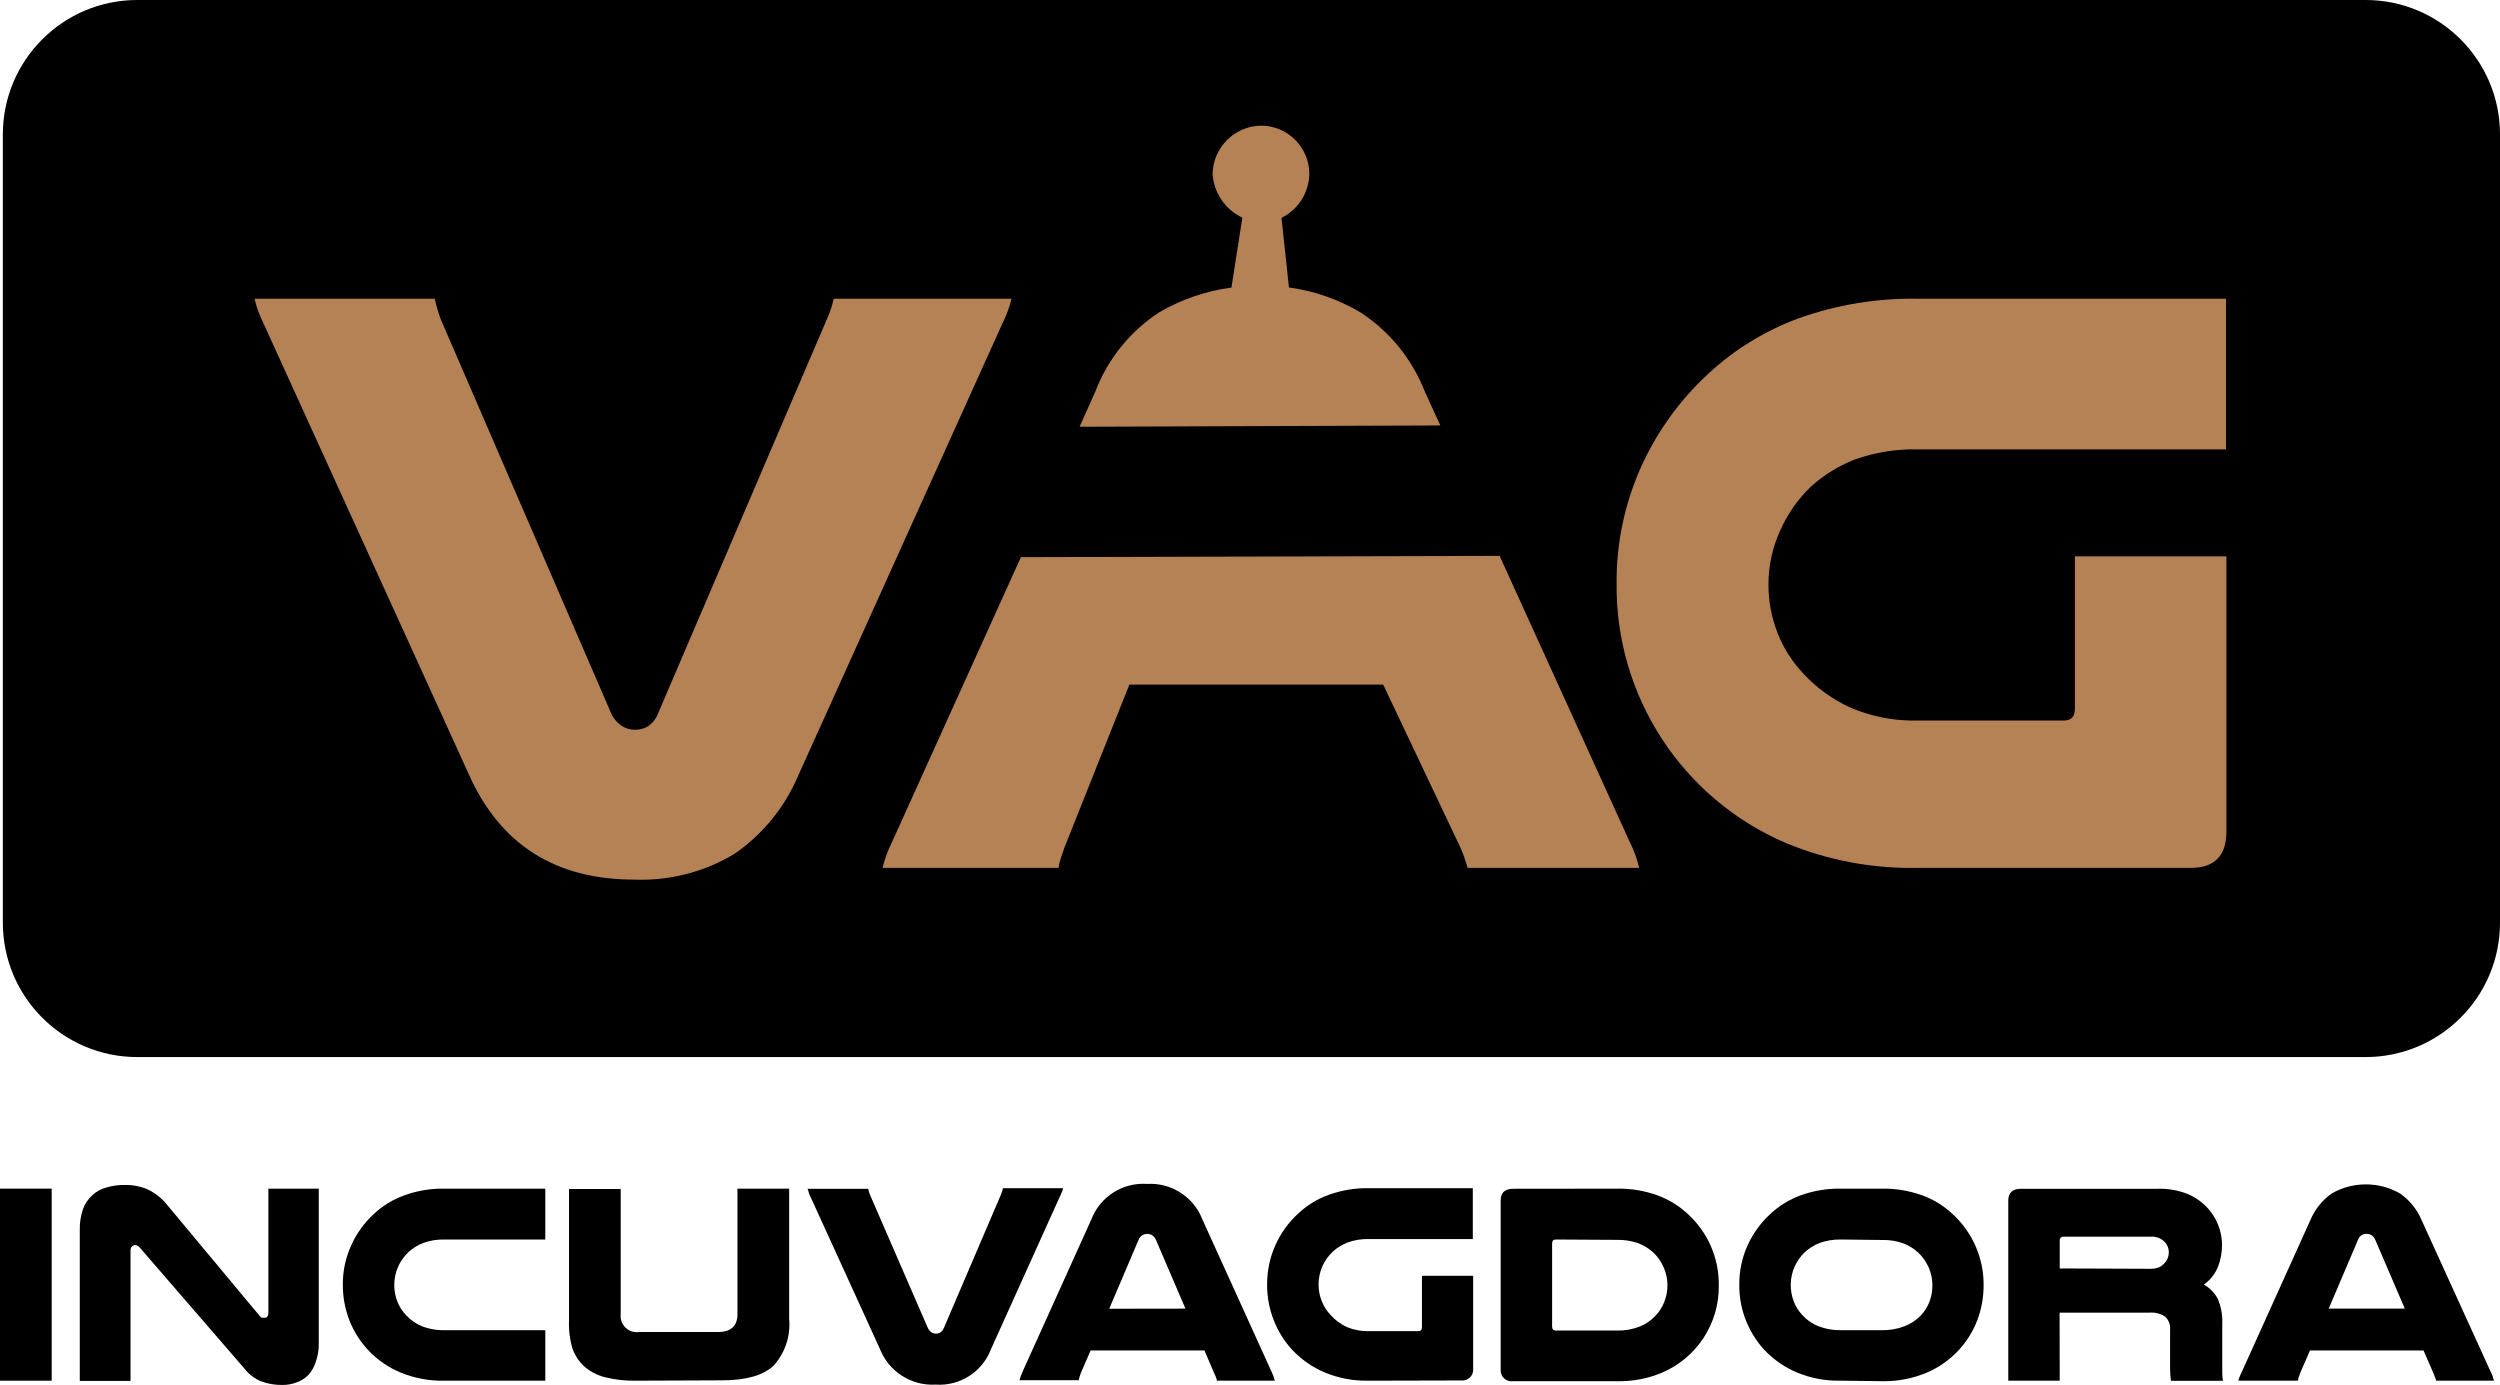
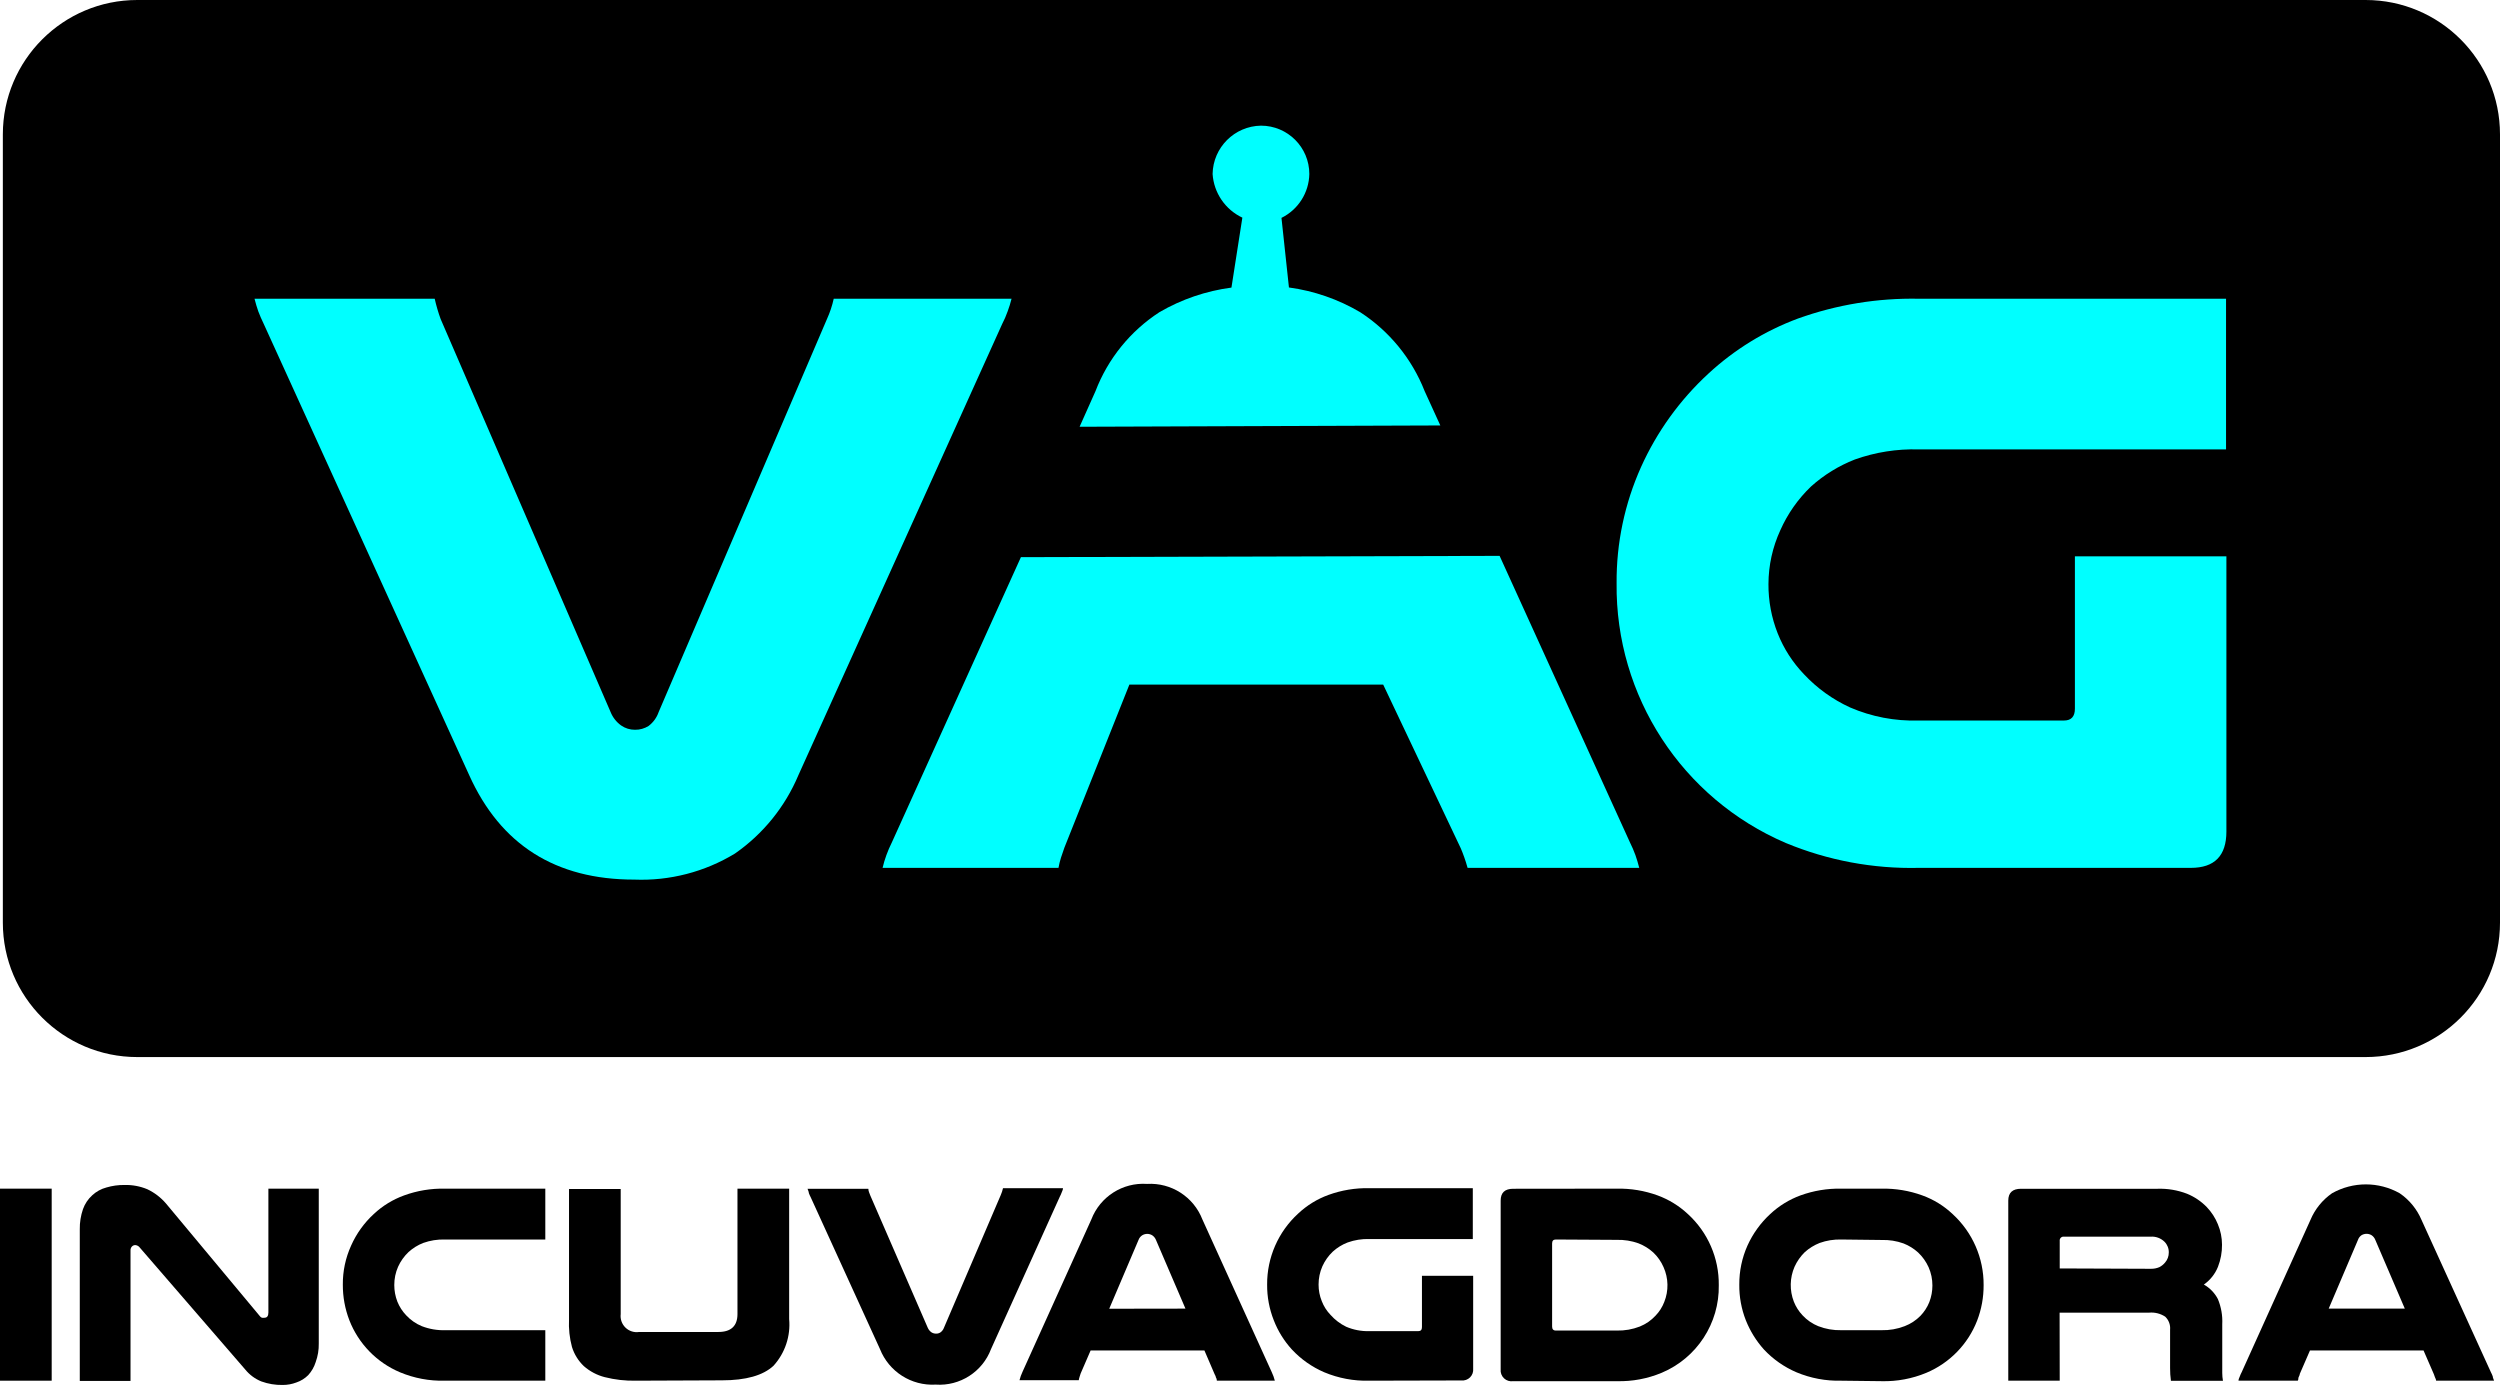
<svg xmlns="http://www.w3.org/2000/svg" viewBox="0 0 210.89 116.81">
  <g id="Capa_2" data-name="Capa 2">
    <g id="Capa_1-2" data-name="Capa 1">
      <rect x="0.24" width="210.65" height="89.17" rx="11.34" style="fill:#000" />
      <path d="M4.36,100.27v16.2H0v-16.2Z" style="fill:#000" />
      <path d="M26.89,113.33a4.34,4.34,0,0,1-.26,1.57A2.92,2.92,0,0,1,26,116a2.56,2.56,0,0,1-1,.62,3.21,3.21,0,0,1-1.15.21,5,5,0,0,1-1.81-.3,3.38,3.38,0,0,1-1.35-1l-8.89-10.28a.53.53,0,0,0-.38-.22.38.38,0,0,0-.29.12.45.45,0,0,0-.12.34v11H6.73V103.7A5,5,0,0,1,7,102a2.87,2.87,0,0,1,.78-1.17,2.82,2.82,0,0,1,1.2-.66,5.15,5.15,0,0,1,1.51-.21,4.7,4.7,0,0,1,1.94.36A4.76,4.76,0,0,1,14,101.52L21.9,111a.45.45,0,0,0,.19.16.78.78,0,0,0,.22,0c.22,0,.33-.15.33-.44V100.27h4.25Z" style="fill:#000" />
      <path d="M46,116.47H37.53a9.19,9.19,0,0,1-3.79-.71,7.86,7.86,0,0,1-4.27-4.39,8.24,8.24,0,0,1-.55-3,7.79,7.79,0,0,1,.7-3.3,8.07,8.07,0,0,1,1.91-2.66,7.49,7.49,0,0,1,2.56-1.57,9.46,9.46,0,0,1,3.44-.57H46v4.29H37.53a5,5,0,0,0-1.83.29,4,4,0,0,0-1.24.77,3.94,3.94,0,0,0-.88,1.24,3.79,3.79,0,0,0-.32,1.54,3.87,3.87,0,0,0,.26,1.4,3.62,3.62,0,0,0,.75,1.16,3.75,3.75,0,0,0,1.31.91,5.08,5.08,0,0,0,2,.34H46Z" style="fill:#000" />
      <path d="M53.63,116.47a9.89,9.89,0,0,1-2.62-.3,4.29,4.29,0,0,1-1.76-.93,3.78,3.78,0,0,1-1-1.61A7.56,7.56,0,0,1,48,111.3v-11h4.36v10.55a1.36,1.36,0,0,0,1.56,1.51H60.6c1.07,0,1.61-.51,1.61-1.51V100.27h4.36v11a5.17,5.17,0,0,1-1.32,3.94c-.88.82-2.33,1.23-4.36,1.23Z" style="fill:#000" />
      <path d="M68.39,101a2.68,2.68,0,0,1-.16-.36c0-.11-.07-.23-.11-.36h5.13c0,.21.11.4.17.58L78.26,112a.91.91,0,0,0,.3.38.7.7,0,0,0,.4.12.63.63,0,0,0,.38-.11.83.83,0,0,0,.29-.39l4.79-11.19a3.29,3.29,0,0,0,.19-.58h5.06c0,.13-.07.25-.11.36a2.68,2.68,0,0,1-.16.36l-5.8,12.85a4.65,4.65,0,0,1-4.67,3,4.76,4.76,0,0,1-4.7-3Z" style="fill:#000" />
      <path d="M107.28,115.75q.09.19.15.36a3.07,3.07,0,0,1,.11.36h-4.89q0-.16-.09-.3c0-.09-.07-.17-.1-.25l-.86-2H92l-.84,1.94-.09.28a1.74,1.74,0,0,0-.07.29H86a3.07,3.07,0,0,1,.11-.36q.06-.17.15-.36l5.8-12.84a4.69,4.69,0,0,1,4.7-3,4.71,4.71,0,0,1,4.67,3ZM100,110.39l-2.49-5.8a.85.85,0,0,0-.32-.39.81.81,0,0,0-.83,0,.78.78,0,0,0-.32.4l-2.47,5.8Z" style="fill:#000" />
      <path d="M115.5,116.47a9.19,9.19,0,0,1-3.79-.71,8.12,8.12,0,0,1-2.73-1.92,7.88,7.88,0,0,1-1.53-2.47,8,8,0,0,1-.56-3,8.05,8.05,0,0,1,2.62-6,7.44,7.44,0,0,1,2.55-1.57,9.5,9.5,0,0,1,3.44-.57h8.74v4.29H115.5a5,5,0,0,0-1.82.29,4,4,0,0,0-1.25.77,3.94,3.94,0,0,0-.88,1.24,3.79,3.79,0,0,0-.32,1.54,3.67,3.67,0,0,0,.27,1.4,3.43,3.43,0,0,0,.74,1.16,4.22,4.22,0,0,0,1.32,1,4.63,4.63,0,0,0,1.94.37h4.14c.21,0,.31-.11.31-.34v-4.33h4.32v7.83a.91.91,0,0,1-1,1Z" style="fill:#000" />
      <path d="M136.39,100.27a9.5,9.5,0,0,1,3.44.57,7.54,7.54,0,0,1,2.55,1.57,8,8,0,0,1,2.61,6,7.87,7.87,0,0,1-4.81,7.39,9.19,9.19,0,0,1-3.79.71h-8.74a.92.92,0,0,1-1.06-1V101.28c0-.67.35-1,1.06-1Zm-5.15,4.29c-.21,0-.31.11-.31.34v7c0,.22.1.34.31.34h5.15a5,5,0,0,0,1.94-.34,3.7,3.7,0,0,0,1.32-.91,3.43,3.43,0,0,0,.74-1.16,3.76,3.76,0,0,0-.06-2.94,3.76,3.76,0,0,0-.87-1.24,4,4,0,0,0-1.25-.77,5,5,0,0,0-1.82-.29Z" style="fill:#000" />
      <path d="M155.32,116.47a9.17,9.17,0,0,1-3.78-.71,8.16,8.16,0,0,1-2.74-1.92,8.26,8.26,0,0,1-1.53-2.47,8,8,0,0,1-.55-3,7.93,7.93,0,0,1,.69-3.3,8.24,8.24,0,0,1,1.92-2.66,7.54,7.54,0,0,1,2.55-1.57,9.54,9.54,0,0,1,3.44-.57h3.4a9.5,9.5,0,0,1,3.44.57,7.35,7.35,0,0,1,2.55,1.57,8.05,8.05,0,0,1,2.62,6,8.24,8.24,0,0,1-.55,3,7.86,7.86,0,0,1-4.27,4.39,9.19,9.19,0,0,1-3.79.71Zm0-11.91a5,5,0,0,0-1.82.29,4.17,4.17,0,0,0-1.25.77,4.08,4.08,0,0,0-.87,1.24,3.88,3.88,0,0,0-.06,2.94,3.59,3.59,0,0,0,.74,1.16,3.7,3.7,0,0,0,1.32.91,5,5,0,0,0,1.94.34h3.4a5.08,5.08,0,0,0,1.95-.34A3.75,3.75,0,0,0,162,111a3.62,3.62,0,0,0,.75-1.16,3.87,3.87,0,0,0,.26-1.4,3.79,3.79,0,0,0-.32-1.54,3.94,3.94,0,0,0-.88-1.24,4,4,0,0,0-1.24-.77,5,5,0,0,0-1.83-.29Z" style="fill:#000" />
      <path d="M173.75,116.47h-4.34V101.28c0-.67.36-1,1.08-1H182a6.34,6.34,0,0,1,2.49.42,4.91,4.91,0,0,1,1.66,1.12,4.59,4.59,0,0,1,.94,1.45,4.46,4.46,0,0,1,.35,1.73,5,5,0,0,1-.34,1.86,3.34,3.34,0,0,1-1.19,1.5,3,3,0,0,1,1.18,1.22,4.88,4.88,0,0,1,.37,2.13v3.24c0,.35,0,.64,0,.86a3.79,3.79,0,0,0,.06.67h-4.39a7.64,7.64,0,0,1-.07-1.08v-3.23a1.35,1.35,0,0,0-.41-1.1,2.12,2.12,0,0,0-1.36-.34h-7.55Zm7.67-9.44a1.74,1.74,0,0,0,.74-.14,1.53,1.53,0,0,0,.48-.39,1.27,1.27,0,0,0,.31-.84,1.24,1.24,0,0,0-.36-.91,1.52,1.52,0,0,0-1.17-.43h-7.31a.32.32,0,0,0-.36.36V107Z" style="fill:#000" />
      <path d="M210.12,115.75a2.68,2.68,0,0,1,.16.36c0,.11.07.23.11.36H205.5c0-.11-.07-.21-.1-.3l-.09-.25-.87-2h-9.58L194,115.9c0,.09-.06.19-.1.28s0,.2-.07.29h-5c0-.13.07-.25.11-.36a2.68,2.68,0,0,1,.16-.36l5.8-12.84a5.14,5.14,0,0,1,1.82-2.25,5.81,5.81,0,0,1,5.71,0,5.17,5.17,0,0,1,1.84,2.25Zm-7.26-5.36-2.49-5.8a.83.83,0,0,0-.31-.39.8.8,0,0,0-.43-.12.84.84,0,0,0-.41.11.77.77,0,0,0-.31.4l-2.47,5.8Z" style="fill:#000" />
-       <path d="M22.25,27.33c-.18-.38-.34-.73-.46-1.06s-.22-.69-.32-1.07h15.2a13.91,13.91,0,0,0,.5,1.71L51.51,60.07a2.56,2.56,0,0,0,.89,1.13,2,2,0,0,0,1.17.36,2.08,2.08,0,0,0,1.14-.32,2.47,2.47,0,0,0,.85-1.17l14.2-33.16a8.58,8.58,0,0,0,.57-1.71h15A9.65,9.65,0,0,1,85,26.27a8.31,8.31,0,0,1-.46,1.06L67.35,65.39A15.24,15.24,0,0,1,62,72,15.2,15.2,0,0,1,53.5,74.2q-9.95,0-13.92-8.81Z" style="fill:#B58255" />
-       <path d="M126.5,46.89l11,24.18a10.13,10.13,0,0,1,.46,1.07c.12.33.22.69.32,1.07H123.8c-.09-.34-.19-.63-.28-.89s-.19-.51-.29-.75l-6.55-13.82H95.27L89.79,71.5c-.1.28-.19.57-.29.85a6.73,6.73,0,0,0-.21.86H74.45a9.65,9.65,0,0,1,.32-1.07,10.13,10.13,0,0,1,.46-1.07L86.12,47ZM91.07,36l1.34-3a13.86,13.86,0,0,1,5.4-6.67,16.33,16.33,0,0,1,6.07-2.07l.92-5.9a4.39,4.39,0,0,1-2.51-3.68,4.15,4.15,0,0,1,4.08-4.08,4.08,4.08,0,0,1,4.08,4.08,4.22,4.22,0,0,1-2.35,3.7l.63,5.87a16.08,16.08,0,0,1,6,2.08A14.07,14.07,0,0,1,120.18,33l1.32,2.89Z" style="fill:#B58255" />
-       <path d="M161.86,73.21a27.6,27.6,0,0,1-11.22-2.1A23.55,23.55,0,0,1,136.37,49.2a23.52,23.52,0,0,1,2.06-9.8,24.23,24.23,0,0,1,5.68-7.88,22.88,22.88,0,0,1,7.56-4.65,28.53,28.53,0,0,1,10.19-1.67h25.92V37.91H161.86a14.78,14.78,0,0,0-5.39.85,12.13,12.13,0,0,0-3.7,2.28,11.66,11.66,0,0,0-2.59,3.69,10.94,10.94,0,0,0-1,4.54,11.11,11.11,0,0,0,.78,4.16,10.63,10.63,0,0,0,2.21,3.44,12.36,12.36,0,0,0,3.9,2.81,13.53,13.53,0,0,0,5.75,1.1h12.29c.61,0,.92-.33.92-1V46.93h12.78V70.15q0,3.06-3,3.06Z" style="fill:#B58255" />
+       <path d="M22.25,27.33c-.18-.38-.34-.73-.46-1.06s-.22-.69-.32-1.07h15.2a13.91,13.91,0,0,0,.5,1.71L51.51,60.07a2.56,2.56,0,0,0,.89,1.13,2,2,0,0,0,1.17.36,2.08,2.08,0,0,0,1.14-.32,2.47,2.47,0,0,0,.85-1.17l14.2-33.16a8.58,8.58,0,0,0,.57-1.71h15A9.65,9.65,0,0,1,85,26.27a8.31,8.31,0,0,1-.46,1.06L67.35,65.39A15.24,15.24,0,0,1,62,72,15.2,15.2,0,0,1,53.5,74.2q-9.95,0-13.92-8.81Z" style="fill:#00FFFF" />
+       <path d="M126.5,46.89l11,24.18a10.13,10.13,0,0,1,.46,1.07c.12.33.22.69.32,1.07H123.8c-.09-.34-.19-.63-.28-.89s-.19-.51-.29-.75l-6.55-13.82H95.27L89.79,71.5c-.1.28-.19.57-.29.85a6.73,6.73,0,0,0-.21.86H74.45a9.65,9.65,0,0,1,.32-1.07,10.13,10.13,0,0,1,.46-1.07L86.12,47ZM91.07,36l1.34-3a13.86,13.86,0,0,1,5.4-6.67,16.33,16.33,0,0,1,6.07-2.07l.92-5.9a4.39,4.39,0,0,1-2.51-3.68,4.15,4.15,0,0,1,4.08-4.08,4.08,4.08,0,0,1,4.08,4.08,4.22,4.22,0,0,1-2.35,3.7l.63,5.87a16.08,16.08,0,0,1,6,2.08A14.07,14.07,0,0,1,120.18,33l1.32,2.89Z" style="fill:#00FFFF" />
+       <path d="M161.86,73.21a27.6,27.6,0,0,1-11.22-2.1A23.55,23.55,0,0,1,136.37,49.2a23.52,23.52,0,0,1,2.06-9.8,24.23,24.23,0,0,1,5.68-7.88,22.88,22.88,0,0,1,7.56-4.65,28.53,28.53,0,0,1,10.19-1.67h25.92V37.91H161.86a14.78,14.78,0,0,0-5.39.85,12.13,12.13,0,0,0-3.7,2.28,11.66,11.66,0,0,0-2.59,3.69,10.94,10.94,0,0,0-1,4.54,11.11,11.11,0,0,0,.78,4.16,10.63,10.63,0,0,0,2.21,3.44,12.36,12.36,0,0,0,3.9,2.81,13.53,13.53,0,0,0,5.75,1.1h12.29c.61,0,.92-.33.92-1V46.93h12.78V70.15q0,3.06-3,3.06Z" style="fill:#00FFFF" />
    </g>
  </g>
</svg>
